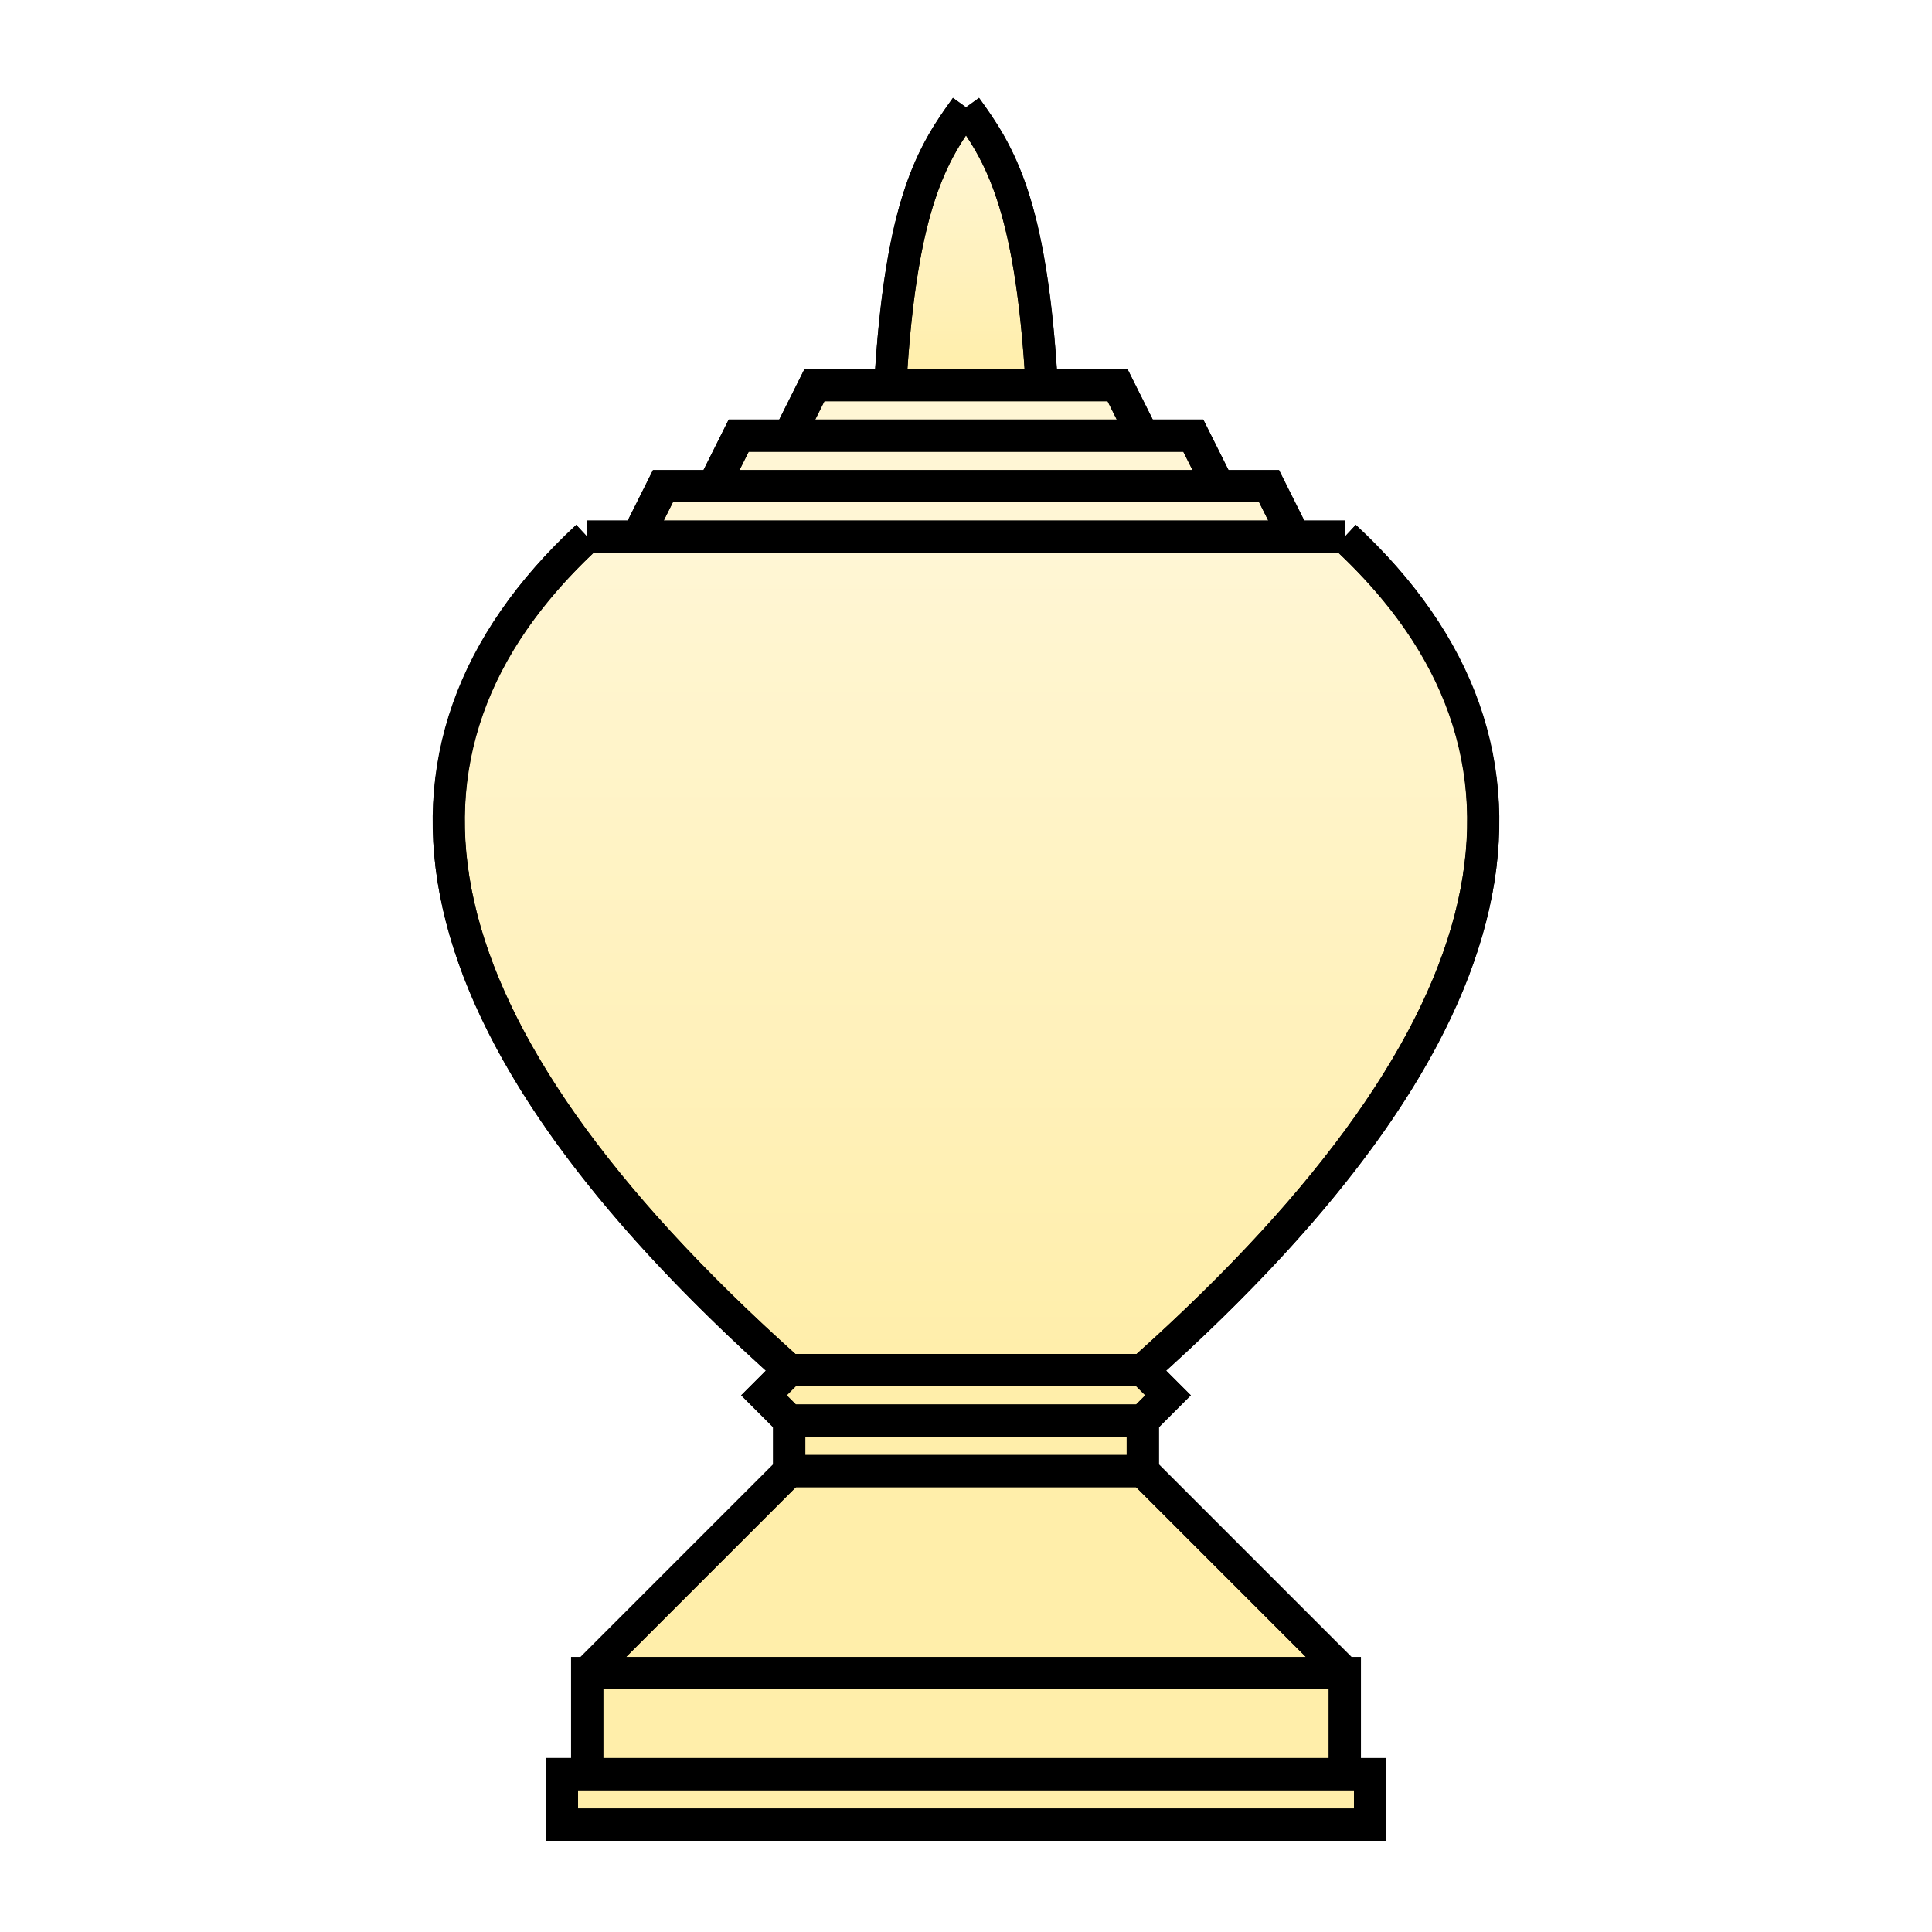
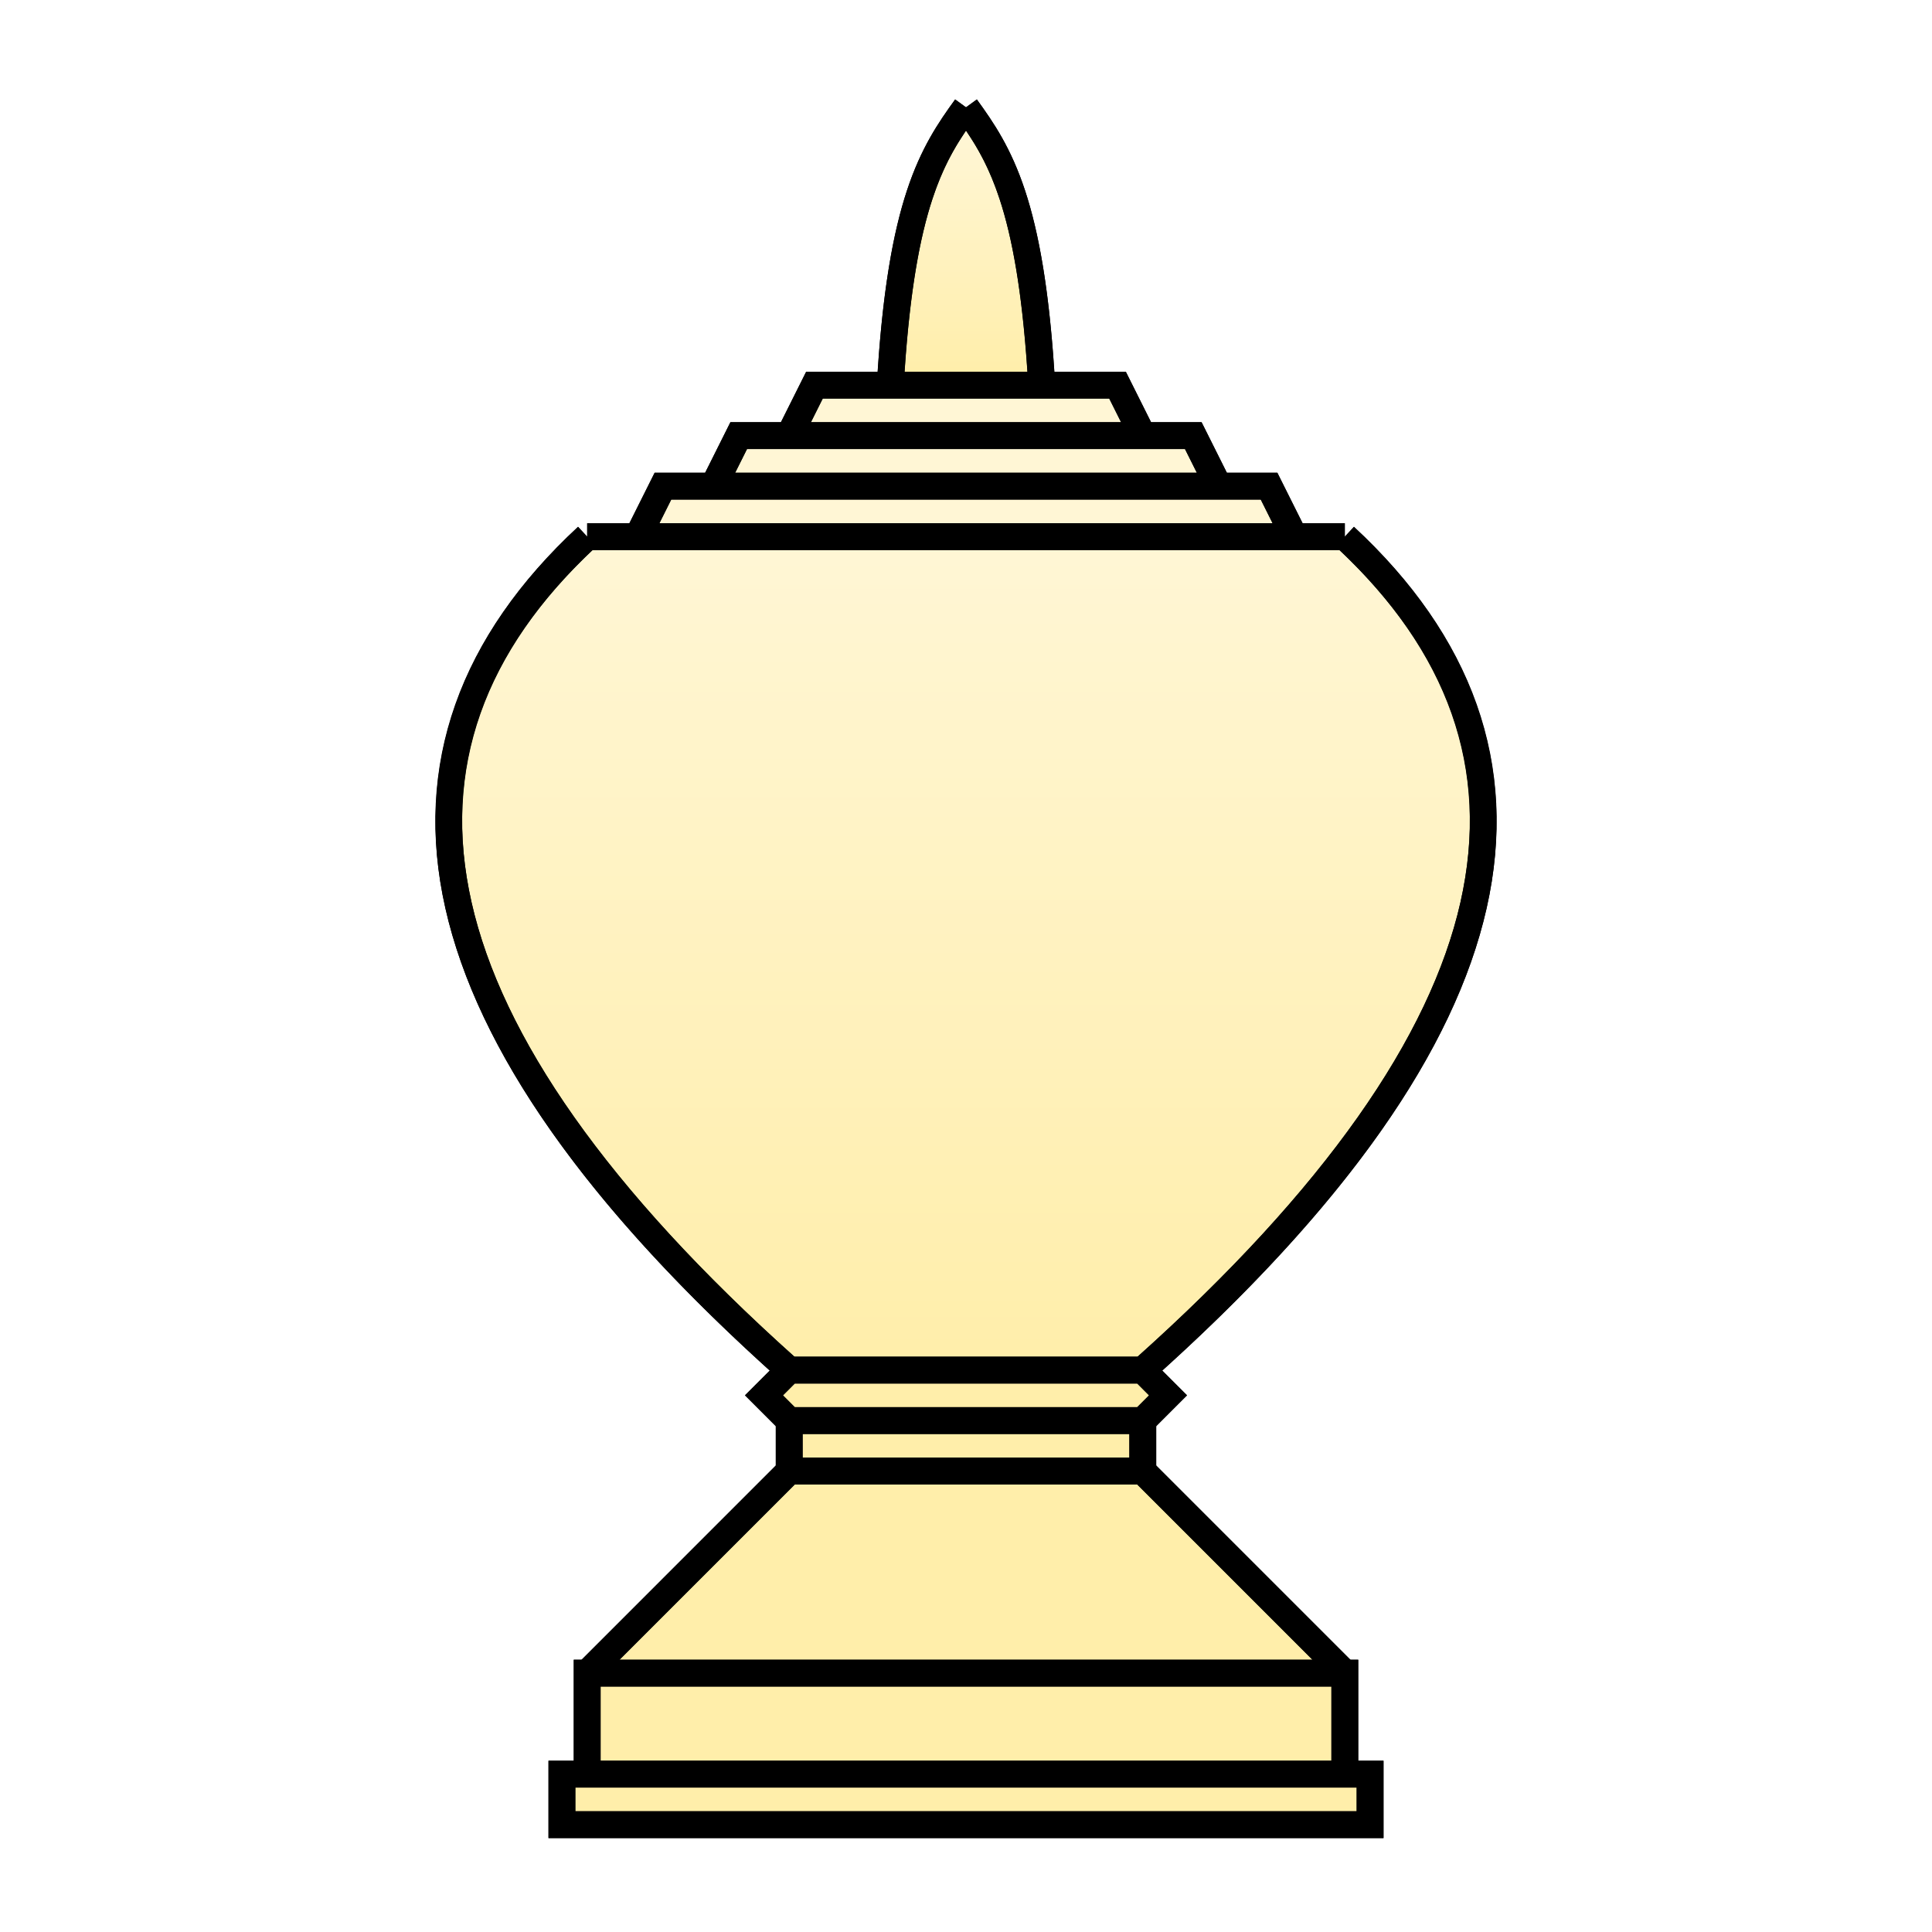
<svg xmlns="http://www.w3.org/2000/svg" xmlns:xlink="http://www.w3.org/1999/xlink" width="360" height="360" viewBox="0 0 95.25 95.25" version="1.1" id="svg8">
  <defs id="defs2">
-     <linearGradient id="linearGradient3453">
-       <stop style="stop-color:#fff6d5;stop-opacity:1" offset="0" id="stop3449" />
-       <stop style="stop-color:#ffeeaa;stop-opacity:1" offset="1" id="stop3451" />
+     <linearGradient id="linearGradient1652">
+       <stop style="stop-color:#fff6d5;stop-opacity:1;" offset="0" id="stop1648" />
+       <stop style="stop-color:#ffeeaa;stop-opacity:1" offset="1" id="stop1650" />
    </linearGradient>
-     <linearGradient id="linearGradient3445">
-       <stop style="stop-color:#fff6d5;stop-opacity:1" offset="0" id="stop3441" />
-       <stop style="stop-color:#ffeeaa;stop-opacity:1" offset="1" id="stop3443" />
+     <linearGradient id="linearGradient1644">
+       <stop style="stop-color:#fff6d5;stop-opacity:1;" offset="0" id="stop1640" />
+       <stop style="stop-color:#ffeeaa;stop-opacity:1" offset="1" id="stop1642" />
    </linearGradient>
-     <linearGradient xlink:href="#linearGradient3445" id="linearGradient3447" x1="180" y1="100" x2="180" y2="255" gradientUnits="userSpaceOnUse" />
-     <linearGradient xlink:href="#linearGradient3453" id="linearGradient3455" x1="180" y1="25" x2="180" y2="70" gradientUnits="userSpaceOnUse" />
+     <linearGradient xlink:href="#linearGradient1644" id="linearGradient1646" x1="180" y1="25" x2="180" y2="70" gradientUnits="userSpaceOnUse" />
+     <linearGradient xlink:href="#linearGradient1652" id="linearGradient1654" x1="180" y1="100" x2="180" y2="255" gradientUnits="userSpaceOnUse" />
  </defs>
-   <g id="layer6" style="display:inline">
-     <path style="color:#000000;font-style:normal;font-variant:normal;font-weight:normal;font-stretch:normal;font-size:medium;line-height:normal;font-family:sans-serif;font-variant-ligatures:normal;font-variant-position:normal;font-variant-caps:normal;font-variant-numeric:normal;font-variant-alternates:normal;font-feature-settings:normal;text-indent:0;text-align:start;text-decoration:none;text-decoration-line:none;text-decoration-style:solid;text-decoration-color:#000000;letter-spacing:normal;word-spacing:normal;text-transform:none;writing-mode:lr-tb;direction:ltr;text-orientation:mixed;dominant-baseline:auto;baseline-shift:baseline;text-anchor:start;white-space:normal;shape-padding:0;clip-rule:nonzero;display:inline;overflow:visible;visibility:visible;opacity:1;isolation:auto;mix-blend-mode:normal;color-interpolation:sRGB;color-interpolation-filters:linearRGB;solid-color:#000000;solid-opacity:1;vector-effect:none;fill:#000000;fill-opacity:1;fill-rule:nonzero;stroke:none;stroke-width:6;stroke-linecap:butt;stroke-linejoin:miter;stroke-miterlimit:4;stroke-dasharray:none;stroke-dashoffset:0;stroke-opacity:1;color-rendering:auto;image-rendering:auto;shape-rendering:auto;text-rendering:auto;enable-background:accumulate" d="m 177.572,18.24 c -3.104,4.274 -6.417,9.123 -9.051,17.104 -2.483,7.523 -4.401,17.866 -5.441,33.418 h -13.168 l -4.705,9.412 h -9.418 l -4.697,9.412 h -9.416 l -4.707,9.412 h -7.555 v 3.01 l -2.045,-2.205 C 85.389,118.179 76.432,142.471 82.508,169.355 c 5.939,26.282 25.775,54.854 60.205,86.037 l -4.605,4.605 5.949,5.949 v 6.926 l -35.889,35.889 h -1.758 v 18.824 h -4.703 V 343 H 180 258.293 v -15.414 h -4.703 v -18.824 h -1.758 l -35.889,-35.889 v -6.926 l 5.949,-5.949 -4.605,-4.605 c 34.43,-31.183 54.266,-59.755 60.205,-86.037 6.075,-26.884 -2.881,-51.177 -24.861,-71.553 l -2.045,2.205 v -3.01 h -7.555 l -4.707,-9.412 h -9.416 l -4.697,-9.412 h -9.418 l -4.705,-9.412 h -13.168 c -1.041,-15.552 -2.959,-25.895 -5.441,-33.418 -2.634,-7.981 -5.947,-12.829 -9.051,-17.104 L 180,20 Z" id="path3426" transform="scale(0.2645833)" />
+   <g id="layer3" style="display:inline">
+     <path style="color:#000000;font-style:normal;font-variant:normal;font-weight:normal;font-stretch:normal;font-size:medium;line-height:normal;font-family:sans-serif;font-variant-ligatures:normal;font-variant-position:normal;font-variant-caps:normal;font-variant-numeric:normal;font-variant-alternates:normal;font-feature-settings:normal;text-indent:0;text-align:start;text-decoration:none;text-decoration-line:none;text-decoration-style:solid;text-decoration-color:#000000;letter-spacing:normal;word-spacing:normal;text-transform:none;writing-mode:lr-tb;direction:ltr;text-orientation:mixed;dominant-baseline:auto;baseline-shift:baseline;text-anchor:start;white-space:normal;shape-padding:0;clip-rule:nonzero;display:inline;overflow:visible;visibility:visible;opacity:1;isolation:auto;mix-blend-mode:normal;color-interpolation:sRGB;color-interpolation-filters:linearRGB;solid-color:#000000;solid-opacity:1;vector-effect:none;fill:#000000;fill-opacity:1;fill-rule:nonzero;stroke:none;stroke-width:5;stroke-linecap:butt;stroke-linejoin:miter;stroke-miterlimit:4;stroke-dasharray:none;stroke-dashoffset:0;stroke-opacity:1;color-rendering:auto;image-rendering:auto;shape-rendering:auto;text-rendering:auto;enable-background:accumulate" d="m 177.977,18.529 c -3.098,4.267 -6.368,9.049 -8.982,16.971 -2.489,7.543 -4.42,17.974 -5.451,33.764 H 150.221 l -4.705,9.412 h -9.416 l -4.705,9.412 h -9.408 L 117.281,97.5 h -7.867 v 2.504 l -1.705,-1.84 C 85.822,118.454 76.955,142.53 82.994,169.252 c 5.926,26.222 25.814,54.845 60.441,86.127 l -4.619,4.619 5.742,5.742 v 7.34 L 108.375,309.264 h -1.463 v 18.824 h -4.709 v 14.41 H 180 257.797 v -14.41 h -4.709 V 309.264 H 251.625 l -36.184,-36.184 v -7.34 l 5.742,-5.742 -4.619,-4.619 c 34.628,-31.282 54.516,-59.905 60.441,-86.127 6.039,-26.722 -2.827,-50.798 -24.715,-71.088 l -1.705,1.84 V 97.5 h -7.867 l -4.705,-9.412 h -9.408 l -4.705,-9.412 h -9.416 L 209.779,69.264 H 196.457 C 195.425,53.474 193.495,43.043 191.006,35.5 188.392,27.578 185.122,22.796 182.023,18.529 L 180,19.998 Z" id="path1625" transform="scale(0.2645833)" />
  </g>
-   <g id="layer7" style="display:inline">
-     <path style="color:#000000;font-style:normal;font-variant:normal;font-weight:normal;font-stretch:normal;font-size:medium;line-height:normal;font-family:sans-serif;font-variant-ligatures:normal;font-variant-position:normal;font-variant-caps:normal;font-variant-numeric:normal;font-variant-alternates:normal;font-feature-settings:normal;text-indent:0;text-align:start;text-decoration:none;text-decoration-line:none;text-decoration-style:solid;text-decoration-color:#000000;letter-spacing:normal;word-spacing:normal;text-transform:none;writing-mode:lr-tb;direction:ltr;text-orientation:mixed;dominant-baseline:auto;baseline-shift:baseline;text-anchor:start;white-space:normal;shape-padding:0;clip-rule:nonzero;display:inline;overflow:visible;visibility:visible;opacity:1;isolation:auto;mix-blend-mode:normal;color-interpolation:sRGB;color-interpolation-filters:linearRGB;solid-color:#000000;solid-opacity:1;vector-effect:none;fill:url(#linearGradient3455);fill-opacity:1;fill-rule:nonzero;stroke:none;stroke-width:6;stroke-linecap:butt;stroke-linejoin:miter;stroke-miterlimit:4;stroke-dasharray:none;stroke-dashoffset:0;stroke-opacity:1;color-rendering:auto;image-rendering:auto;shape-rendering:auto;text-rendering:auto;enable-background:accumulate" d="m 180,25.232 c 2.096,3.158 4.036,6.711 5.779,11.994 2.242,6.793 4.104,16.538 5.131,31.535 H 180 169.09 c 1.027,-14.998 2.889,-24.742 5.131,-31.535 1.744,-5.283 3.684,-8.837 5.779,-11.994 z" id="path3424" transform="scale(0.2645833)" />
-     <path style="color:#000000;font-style:normal;font-variant:normal;font-weight:normal;font-stretch:normal;font-size:medium;line-height:normal;font-family:sans-serif;font-variant-ligatures:normal;font-variant-position:normal;font-variant-caps:normal;font-variant-numeric:normal;font-variant-alternates:normal;font-feature-settings:normal;text-indent:0;text-align:start;text-decoration:none;text-decoration-line:none;text-decoration-style:solid;text-decoration-color:#000000;letter-spacing:normal;word-spacing:normal;text-transform:none;writing-mode:lr-tb;direction:ltr;text-orientation:mixed;dominant-baseline:auto;baseline-shift:baseline;text-anchor:start;white-space:normal;shape-padding:0;clip-rule:nonzero;display:inline;overflow:visible;visibility:visible;opacity:1;isolation:auto;mix-blend-mode:normal;color-interpolation:sRGB;color-interpolation-filters:linearRGB;solid-color:#000000;solid-opacity:1;vector-effect:none;fill:#fff6d5;fill-opacity:1;fill-rule:nonzero;stroke:none;stroke-width:6;stroke-linecap:butt;stroke-linejoin:miter;stroke-miterlimit:4;stroke-dasharray:none;stroke-dashoffset:0;stroke-opacity:1;color-rendering:auto;image-rendering:auto;shape-rendering:auto;text-rendering:auto;enable-background:accumulate" d="M 153.617,74.764 H 180 206.383 l 1.705,3.41 H 180 151.912 Z" id="path3422" transform="scale(0.2645833)" />
-     <path style="color:#000000;font-style:normal;font-variant:normal;font-weight:normal;font-stretch:normal;font-size:medium;line-height:normal;font-family:sans-serif;font-variant-ligatures:normal;font-variant-position:normal;font-variant-caps:normal;font-variant-numeric:normal;font-variant-alternates:normal;font-feature-settings:normal;text-indent:0;text-align:start;text-decoration:none;text-decoration-line:none;text-decoration-style:solid;text-decoration-color:#000000;letter-spacing:normal;word-spacing:normal;text-transform:none;writing-mode:lr-tb;direction:ltr;text-orientation:mixed;dominant-baseline:auto;baseline-shift:baseline;text-anchor:start;white-space:normal;shape-padding:0;clip-rule:nonzero;display:inline;overflow:visible;visibility:visible;opacity:1;isolation:auto;mix-blend-mode:normal;color-interpolation:sRGB;color-interpolation-filters:linearRGB;solid-color:#000000;solid-opacity:1;vector-effect:none;fill:#fff6d5;fill-opacity:1;fill-rule:nonzero;stroke:none;stroke-width:6;stroke-linecap:butt;stroke-linejoin:miter;stroke-miterlimit:4;stroke-dasharray:none;stroke-dashoffset:0;stroke-opacity:1;color-rendering:auto;image-rendering:auto;shape-rendering:auto;text-rendering:auto;enable-background:accumulate" d="M 139.504,84.176 H 180 220.496 l 1.705,3.41 H 180 137.799 Z" id="path3420" transform="scale(0.2645833)" />
-     <path style="color:#000000;font-style:normal;font-variant:normal;font-weight:normal;font-stretch:normal;font-size:medium;line-height:normal;font-family:sans-serif;font-variant-ligatures:normal;font-variant-position:normal;font-variant-caps:normal;font-variant-numeric:normal;font-variant-alternates:normal;font-feature-settings:normal;text-indent:0;text-align:start;text-decoration:none;text-decoration-line:none;text-decoration-style:solid;text-decoration-color:#000000;letter-spacing:normal;word-spacing:normal;text-transform:none;writing-mode:lr-tb;direction:ltr;text-orientation:mixed;dominant-baseline:auto;baseline-shift:baseline;text-anchor:start;white-space:normal;shape-padding:0;clip-rule:nonzero;display:inline;overflow:visible;visibility:visible;opacity:1;isolation:auto;mix-blend-mode:normal;color-interpolation:sRGB;color-interpolation-filters:linearRGB;solid-color:#000000;solid-opacity:1;vector-effect:none;fill:#fff6d5;fill-opacity:1;fill-rule:nonzero;stroke:none;stroke-width:6;stroke-linecap:butt;stroke-linejoin:miter;stroke-miterlimit:4;stroke-dasharray:none;stroke-dashoffset:0;stroke-opacity:1;color-rendering:auto;image-rendering:auto;shape-rendering:auto;text-rendering:auto;enable-background:accumulate" d="M 125.381,93.588 H 180 234.619 l 1.705,3.41 H 180 123.676 Z" id="path3418" transform="scale(0.2645833)" />
-     <path style="color:#000000;font-style:normal;font-variant:normal;font-weight:normal;font-stretch:normal;font-size:medium;line-height:normal;font-family:sans-serif;font-variant-ligatures:normal;font-variant-position:normal;font-variant-caps:normal;font-variant-numeric:normal;font-variant-alternates:normal;font-feature-settings:normal;text-indent:0;text-align:start;text-decoration:none;text-decoration-line:none;text-decoration-style:solid;text-decoration-color:#000000;letter-spacing:normal;word-spacing:normal;text-transform:none;writing-mode:lr-tb;direction:ltr;text-orientation:mixed;dominant-baseline:auto;baseline-shift:baseline;text-anchor:start;white-space:normal;shape-padding:0;clip-rule:nonzero;display:inline;overflow:visible;visibility:visible;opacity:1;isolation:auto;mix-blend-mode:normal;color-interpolation:sRGB;color-interpolation-filters:linearRGB;solid-color:#000000;solid-opacity:1;vector-effect:none;fill:url(#linearGradient3447);fill-opacity:1;fill-rule:nonzero;stroke:none;stroke-width:6;stroke-linecap:butt;stroke-linejoin:miter;stroke-miterlimit:4;stroke-dasharray:none;stroke-dashoffset:0;stroke-opacity:1;color-rendering:auto;image-rendering:auto;shape-rendering:auto;text-rendering:auto;enable-background:accumulate" d="M 110.611,103 H 180 249.389 c 20.229,19.138 27.816,40.438 22.258,65.033 -5.589,24.733 -25.008,53 -59.859,84.258 H 180 148.213 C 113.362,221.033 93.943,192.767 88.354,168.033 82.795,143.438 90.382,122.138 110.611,103 Z" id="path3416" transform="scale(0.2645833)" />
-     <path style="color:#000000;font-style:normal;font-variant:normal;font-weight:normal;font-stretch:normal;font-size:medium;line-height:normal;font-family:sans-serif;font-variant-ligatures:normal;font-variant-position:normal;font-variant-caps:normal;font-variant-numeric:normal;font-variant-alternates:normal;font-feature-settings:normal;text-indent:0;text-align:start;text-decoration:none;text-decoration-line:none;text-decoration-style:solid;text-decoration-color:#000000;letter-spacing:normal;word-spacing:normal;text-transform:none;writing-mode:lr-tb;direction:ltr;text-orientation:mixed;dominant-baseline:auto;baseline-shift:baseline;text-anchor:start;white-space:normal;shape-padding:0;clip-rule:nonzero;display:inline;overflow:visible;visibility:visible;opacity:1;isolation:auto;mix-blend-mode:normal;color-interpolation:sRGB;color-interpolation-filters:linearRGB;solid-color:#000000;solid-opacity:1;vector-effect:none;fill:#ffeeaa;fill-opacity:1;fill-rule:nonzero;stroke:none;stroke-width:6;stroke-linecap:butt;stroke-linejoin:miter;stroke-miterlimit:4;stroke-dasharray:none;stroke-dashoffset:0;stroke-opacity:1;color-rendering:auto;image-rendering:auto;shape-rendering:auto;text-rendering:auto;enable-background:accumulate" d="M 148.303,258.293 H 180 211.697 l 1.705,1.705 -1.705,1.705 H 180 148.303 l -1.705,-1.705 z" id="path3414" transform="scale(0.2645833)" />
-     <path style="color:#000000;font-style:normal;font-variant:normal;font-weight:normal;font-stretch:normal;font-size:medium;line-height:normal;font-family:sans-serif;font-variant-ligatures:normal;font-variant-position:normal;font-variant-caps:normal;font-variant-numeric:normal;font-variant-alternates:normal;font-feature-settings:normal;text-indent:0;text-align:start;text-decoration:none;text-decoration-line:none;text-decoration-style:solid;text-decoration-color:#000000;letter-spacing:normal;word-spacing:normal;text-transform:none;writing-mode:lr-tb;direction:ltr;text-orientation:mixed;dominant-baseline:auto;baseline-shift:baseline;text-anchor:start;white-space:normal;shape-padding:0;clip-rule:nonzero;display:inline;overflow:visible;visibility:visible;opacity:1;isolation:auto;mix-blend-mode:normal;color-interpolation:sRGB;color-interpolation-filters:linearRGB;solid-color:#000000;solid-opacity:1;vector-effect:none;fill:#ffeeaa;fill-opacity:1;fill-rule:nonzero;stroke:none;stroke-width:6;stroke-linecap:butt;stroke-linejoin:miter;stroke-miterlimit:4;stroke-dasharray:none;stroke-dashoffset:0;stroke-opacity:1;color-rendering:auto;image-rendering:auto;shape-rendering:auto;text-rendering:auto;enable-background:accumulate" d="M 150.059,267.705 H 180 209.941 v 3.41 H 180 150.059 Z" id="path3412" transform="scale(0.2645833)" />
-     <path style="color:#000000;font-style:normal;font-variant:normal;font-weight:normal;font-stretch:normal;font-size:medium;line-height:normal;font-family:sans-serif;font-variant-ligatures:normal;font-variant-position:normal;font-variant-caps:normal;font-variant-numeric:normal;font-variant-alternates:normal;font-feature-settings:normal;text-indent:0;text-align:start;text-decoration:none;text-decoration-line:none;text-decoration-style:solid;text-decoration-color:#000000;letter-spacing:normal;word-spacing:normal;text-transform:none;writing-mode:lr-tb;direction:ltr;text-orientation:mixed;dominant-baseline:auto;baseline-shift:baseline;text-anchor:start;white-space:normal;shape-padding:0;clip-rule:nonzero;display:inline;overflow:visible;visibility:visible;opacity:1;isolation:auto;mix-blend-mode:normal;color-interpolation:sRGB;color-interpolation-filters:linearRGB;solid-color:#000000;solid-opacity:1;vector-effect:none;fill:#ffeeaa;fill-opacity:1;fill-rule:nonzero;stroke:none;stroke-width:6;stroke-linecap:butt;stroke-linejoin:miter;stroke-miterlimit:4;stroke-dasharray:none;stroke-dashoffset:0;stroke-opacity:1;color-rendering:auto;image-rendering:auto;shape-rendering:auto;text-rendering:auto;enable-background:accumulate" d="M 148.301,277.117 H 180 211.699 l 31.645,31.645 H 180 116.656 Z" id="path3410" transform="scale(0.2645833)" />
-     <path style="color:#000000;font-style:normal;font-variant:normal;font-weight:normal;font-stretch:normal;font-size:medium;line-height:normal;font-family:sans-serif;font-variant-ligatures:normal;font-variant-position:normal;font-variant-caps:normal;font-variant-numeric:normal;font-variant-alternates:normal;font-feature-settings:normal;text-indent:0;text-align:start;text-decoration:none;text-decoration-line:none;text-decoration-style:solid;text-decoration-color:#000000;letter-spacing:normal;word-spacing:normal;text-transform:none;writing-mode:lr-tb;direction:ltr;text-orientation:mixed;dominant-baseline:auto;baseline-shift:baseline;text-anchor:start;white-space:normal;shape-padding:0;clip-rule:nonzero;display:inline;overflow:visible;visibility:visible;opacity:1;isolation:auto;mix-blend-mode:normal;color-interpolation:sRGB;color-interpolation-filters:linearRGB;solid-color:#000000;solid-opacity:1;vector-effect:none;fill:#ffeeaa;fill-opacity:1;fill-rule:nonzero;stroke:none;stroke-width:6;stroke-linecap:butt;stroke-linejoin:miter;stroke-miterlimit:4;stroke-dasharray:none;stroke-dashoffset:0;stroke-opacity:1;color-rendering:auto;image-rendering:auto;shape-rendering:auto;text-rendering:auto;enable-background:accumulate" d="M 112.412,314.764 H 180 247.588 v 12.822 H 180 112.412 Z" id="path3408" transform="scale(0.2645833)" />
-     <path style="color:#000000;font-style:normal;font-variant:normal;font-weight:normal;font-stretch:normal;font-size:medium;line-height:normal;font-family:sans-serif;font-variant-ligatures:normal;font-variant-position:normal;font-variant-caps:normal;font-variant-numeric:normal;font-variant-alternates:normal;font-feature-settings:normal;text-indent:0;text-align:start;text-decoration:none;text-decoration-line:none;text-decoration-style:solid;text-decoration-color:#000000;letter-spacing:normal;word-spacing:normal;text-transform:none;writing-mode:lr-tb;direction:ltr;text-orientation:mixed;dominant-baseline:auto;baseline-shift:baseline;text-anchor:start;white-space:normal;shape-padding:0;clip-rule:nonzero;display:inline;overflow:visible;visibility:visible;opacity:1;isolation:auto;mix-blend-mode:normal;color-interpolation:sRGB;color-interpolation-filters:linearRGB;solid-color:#000000;solid-opacity:1;vector-effect:none;fill:#ffeeaa;fill-opacity:1;fill-rule:nonzero;stroke:none;stroke-width:6;stroke-linecap:butt;stroke-linejoin:miter;stroke-miterlimit:4;stroke-dasharray:none;stroke-dashoffset:0;stroke-opacity:1;color-rendering:auto;image-rendering:auto;shape-rendering:auto;text-rendering:auto;enable-background:accumulate" d="M 107.709,333.588 H 180 252.291 v 3.41 H 180 107.709 Z" id="path3317" transform="scale(0.2645833)" />
+   <g id="layer2" style="display:inline">
+     <path style="color:#000000;font-style:normal;font-variant:normal;font-weight:normal;font-stretch:normal;font-size:medium;line-height:normal;font-family:sans-serif;font-variant-ligatures:normal;font-variant-position:normal;font-variant-caps:normal;font-variant-numeric:normal;font-variant-alternates:normal;font-feature-settings:normal;text-indent:0;text-align:start;text-decoration:none;text-decoration-line:none;text-decoration-style:solid;text-decoration-color:#000000;letter-spacing:normal;word-spacing:normal;text-transform:none;writing-mode:lr-tb;direction:ltr;text-orientation:mixed;dominant-baseline:auto;baseline-shift:baseline;text-anchor:start;white-space:normal;shape-padding:0;clip-rule:nonzero;display:inline;overflow:visible;visibility:visible;opacity:1;isolation:auto;mix-blend-mode:normal;color-interpolation:sRGB;color-interpolation-filters:linearRGB;solid-color:#000000;solid-opacity:1;vector-effect:none;fill:url(#linearGradient1646);fill-opacity:1;fill-rule:nonzero;stroke:none;stroke-width:5;stroke-linecap:butt;stroke-linejoin:miter;stroke-miterlimit:4;stroke-dasharray:none;stroke-dashoffset:0;stroke-opacity:1;color-rendering:auto;image-rendering:auto;shape-rendering:auto;text-rendering:auto;enable-background:accumulate" d="m 180,24.338 c 2.269,3.337 4.38,7.053 6.252,12.727 2.287,6.93 4.167,16.867 5.188,32.199 H 180 168.561 c 1.02,-15.332 2.9,-25.269 5.188,-32.199 1.872,-5.674 3.983,-9.389 6.252,-12.727 z" id="path1623" transform="scale(0.2645833)" />
+     <path style="color:#000000;font-style:normal;font-variant:normal;font-weight:normal;font-stretch:normal;font-size:medium;line-height:normal;font-family:sans-serif;font-variant-ligatures:normal;font-variant-position:normal;font-variant-caps:normal;font-variant-numeric:normal;font-variant-alternates:normal;font-feature-settings:normal;text-indent:0;text-align:start;text-decoration:none;text-decoration-line:none;text-decoration-style:solid;text-decoration-color:#000000;letter-spacing:normal;word-spacing:normal;text-transform:none;writing-mode:lr-tb;direction:ltr;text-orientation:mixed;dominant-baseline:auto;baseline-shift:baseline;text-anchor:start;white-space:normal;shape-padding:0;clip-rule:nonzero;display:inline;overflow:visible;visibility:visible;opacity:1;isolation:auto;mix-blend-mode:normal;color-interpolation:sRGB;color-interpolation-filters:linearRGB;solid-color:#000000;solid-opacity:1;vector-effect:none;fill:#fff6d5;fill-opacity:1;fill-rule:nonzero;stroke:none;stroke-width:5;stroke-linecap:butt;stroke-linejoin:miter;stroke-miterlimit:4;stroke-dasharray:none;stroke-dashoffset:0;stroke-opacity:1;color-rendering:auto;image-rendering:auto;shape-rendering:auto;text-rendering:auto;enable-background:accumulate" d="M 153.307,74.262 H 180 206.693 l 2.207,4.414 H 180 151.1 Z" id="path1621" transform="scale(0.2645833)" />
+     <path style="color:#000000;font-style:normal;font-variant:normal;font-weight:normal;font-stretch:normal;font-size:medium;line-height:normal;font-family:sans-serif;font-variant-ligatures:normal;font-variant-position:normal;font-variant-caps:normal;font-variant-numeric:normal;font-variant-alternates:normal;font-feature-settings:normal;text-indent:0;text-align:start;text-decoration:none;text-decoration-line:none;text-decoration-style:solid;text-decoration-color:#000000;letter-spacing:normal;word-spacing:normal;text-transform:none;writing-mode:lr-tb;direction:ltr;text-orientation:mixed;dominant-baseline:auto;baseline-shift:baseline;text-anchor:start;white-space:normal;shape-padding:0;clip-rule:nonzero;display:inline;overflow:visible;visibility:visible;opacity:1;isolation:auto;mix-blend-mode:normal;color-interpolation:sRGB;color-interpolation-filters:linearRGB;solid-color:#000000;solid-opacity:1;vector-effect:none;fill:#fff6d5;fill-opacity:1;fill-rule:nonzero;stroke:none;stroke-width:5;stroke-linecap:butt;stroke-linejoin:miter;stroke-miterlimit:4;stroke-dasharray:none;stroke-dashoffset:0;stroke-opacity:1;color-rendering:auto;image-rendering:auto;shape-rendering:auto;text-rendering:auto;enable-background:accumulate" d="M 139.193,83.674 H 180 220.807 l 2.207,4.414 H 180 136.986 Z" id="path1619" transform="scale(0.2645833)" />
+     <path style="color:#000000;font-style:normal;font-variant:normal;font-weight:normal;font-stretch:normal;font-size:medium;line-height:normal;font-family:sans-serif;font-variant-ligatures:normal;font-variant-position:normal;font-variant-caps:normal;font-variant-numeric:normal;font-variant-alternates:normal;font-feature-settings:normal;text-indent:0;text-align:start;text-decoration:none;text-decoration-line:none;text-decoration-style:solid;text-decoration-color:#000000;letter-spacing:normal;word-spacing:normal;text-transform:none;writing-mode:lr-tb;direction:ltr;text-orientation:mixed;dominant-baseline:auto;baseline-shift:baseline;text-anchor:start;white-space:normal;shape-padding:0;clip-rule:nonzero;display:inline;overflow:visible;visibility:visible;opacity:1;isolation:auto;mix-blend-mode:normal;color-interpolation:sRGB;color-interpolation-filters:linearRGB;solid-color:#000000;solid-opacity:1;vector-effect:none;fill:#fff6d5;fill-opacity:1;fill-rule:nonzero;stroke:none;stroke-width:5;stroke-linecap:butt;stroke-linejoin:miter;stroke-miterlimit:4;stroke-dasharray:none;stroke-dashoffset:0;stroke-opacity:1;color-rendering:auto;image-rendering:auto;shape-rendering:auto;text-rendering:auto;enable-background:accumulate" d="M 125.072,93.086 H 180 234.928 L 237.131,97.5 H 180 122.869 Z" id="path1617" transform="scale(0.2645833)" />
+     <path style="color:#000000;font-style:normal;font-variant:normal;font-weight:normal;font-stretch:normal;font-size:medium;line-height:normal;font-family:sans-serif;font-variant-ligatures:normal;font-variant-position:normal;font-variant-caps:normal;font-variant-numeric:normal;font-variant-alternates:normal;font-feature-settings:normal;text-indent:0;text-align:start;text-decoration:none;text-decoration-line:none;text-decoration-style:solid;text-decoration-color:#000000;letter-spacing:normal;word-spacing:normal;text-transform:none;writing-mode:lr-tb;direction:ltr;text-orientation:mixed;dominant-baseline:auto;baseline-shift:baseline;text-anchor:start;white-space:normal;shape-padding:0;clip-rule:nonzero;display:inline;overflow:visible;visibility:visible;opacity:1;isolation:auto;mix-blend-mode:normal;color-interpolation:sRGB;color-interpolation-filters:linearRGB;solid-color:#000000;solid-opacity:1;vector-effect:none;fill:url(#linearGradient1654);fill-opacity:1;fill-rule:nonzero;stroke:none;stroke-width:5;stroke-linecap:butt;stroke-linejoin:miter;stroke-miterlimit:4;stroke-dasharray:none;stroke-dashoffset:0;stroke-opacity:1;color-rendering:auto;image-rendering:auto;shape-rendering:auto;text-rendering:auto;enable-background:accumulate" d="M 110.412,102.498 H 180 249.588 c 20.429,19.262 28.152,40.832 22.545,65.646 -5.634,24.93 -25.172,53.299 -60.16,84.648 H 180 148.027 C 113.039,221.443 93.501,193.075 87.867,168.145 82.26,143.33 89.983,121.76 110.412,102.498 Z" id="path1615" transform="scale(0.2645833)" />
+     <path style="color:#000000;font-style:normal;font-variant:normal;font-weight:normal;font-stretch:normal;font-size:medium;line-height:normal;font-family:sans-serif;font-variant-ligatures:normal;font-variant-position:normal;font-variant-caps:normal;font-variant-numeric:normal;font-variant-alternates:normal;font-feature-settings:normal;text-indent:0;text-align:start;text-decoration:none;text-decoration-line:none;text-decoration-style:solid;text-decoration-color:#000000;letter-spacing:normal;word-spacing:normal;text-transform:none;writing-mode:lr-tb;direction:ltr;text-orientation:mixed;dominant-baseline:auto;baseline-shift:baseline;text-anchor:start;white-space:normal;shape-padding:0;clip-rule:nonzero;display:inline;overflow:visible;visibility:visible;opacity:1;isolation:auto;mix-blend-mode:normal;color-interpolation:sRGB;color-interpolation-filters:linearRGB;solid-color:#000000;solid-opacity:1;vector-effect:none;fill:#ffeeaa;fill-opacity:1;fill-rule:nonzero;stroke:none;stroke-width:5;stroke-linecap:butt;stroke-linejoin:miter;stroke-miterlimit:4;stroke-dasharray:none;stroke-dashoffset:0;stroke-opacity:1;color-rendering:auto;image-rendering:auto;shape-rendering:auto;text-rendering:auto;enable-background:accumulate" d="M 148.096,257.797 H 180 211.904 l 2.199,2.209 -2.199,2.199 H 180 148.096 l -2.199,-2.199 z" id="path1613" transform="scale(0.2645833)" />
+     <path style="color:#000000;font-style:normal;font-variant:normal;font-weight:normal;font-stretch:normal;font-size:medium;line-height:normal;font-family:sans-serif;font-variant-ligatures:normal;font-variant-position:normal;font-variant-caps:normal;font-variant-numeric:normal;font-variant-alternates:normal;font-feature-settings:normal;text-indent:0;text-align:start;text-decoration:none;text-decoration-line:none;text-decoration-style:solid;text-decoration-color:#000000;letter-spacing:normal;word-spacing:normal;text-transform:none;writing-mode:lr-tb;direction:ltr;text-orientation:mixed;dominant-baseline:auto;baseline-shift:baseline;text-anchor:start;white-space:normal;shape-padding:0;clip-rule:nonzero;display:inline;overflow:visible;visibility:visible;opacity:1;isolation:auto;mix-blend-mode:normal;color-interpolation:sRGB;color-interpolation-filters:linearRGB;solid-color:#000000;solid-opacity:1;vector-effect:none;fill:#ffeeaa;fill-opacity:1;fill-rule:nonzero;stroke:none;stroke-width:5;stroke-linecap:butt;stroke-linejoin:miter;stroke-miterlimit:4;stroke-dasharray:none;stroke-dashoffset:0;stroke-opacity:1;color-rendering:auto;image-rendering:auto;shape-rendering:auto;text-rendering:auto;enable-background:accumulate" d="M 149.557,267.203 H 180 210.443 v 4.414 H 180 149.557 Z" id="path1611" transform="scale(0.2645833)" />
+     <path style="color:#000000;font-style:normal;font-variant:normal;font-weight:normal;font-stretch:normal;font-size:medium;line-height:normal;font-family:sans-serif;font-variant-ligatures:normal;font-variant-position:normal;font-variant-caps:normal;font-variant-numeric:normal;font-variant-alternates:normal;font-feature-settings:normal;text-indent:0;text-align:start;text-decoration:none;text-decoration-line:none;text-decoration-style:solid;text-decoration-color:#000000;letter-spacing:normal;word-spacing:normal;text-transform:none;writing-mode:lr-tb;direction:ltr;text-orientation:mixed;dominant-baseline:auto;baseline-shift:baseline;text-anchor:start;white-space:normal;shape-padding:0;clip-rule:nonzero;display:inline;overflow:visible;visibility:visible;opacity:1;isolation:auto;mix-blend-mode:normal;color-interpolation:sRGB;color-interpolation-filters:linearRGB;solid-color:#000000;solid-opacity:1;vector-effect:none;fill:#ffeeaa;fill-opacity:1;fill-rule:nonzero;stroke:none;stroke-width:5;stroke-linecap:butt;stroke-linejoin:miter;stroke-miterlimit:4;stroke-dasharray:none;stroke-dashoffset:0;stroke-opacity:1;color-rendering:auto;image-rendering:auto;shape-rendering:auto;text-rendering:auto;enable-background:accumulate" d="M 148.094,276.615 H 180 211.906 l 32.648,32.648 H 180 115.445 Z" id="path1609" transform="scale(0.2645833)" />
+     <path style="color:#000000;font-style:normal;font-variant:normal;font-weight:normal;font-stretch:normal;font-size:medium;line-height:normal;font-family:sans-serif;font-variant-ligatures:normal;font-variant-position:normal;font-variant-caps:normal;font-variant-numeric:normal;font-variant-alternates:normal;font-feature-settings:normal;text-indent:0;text-align:start;text-decoration:none;text-decoration-line:none;text-decoration-style:solid;text-decoration-color:#000000;letter-spacing:normal;word-spacing:normal;text-transform:none;writing-mode:lr-tb;direction:ltr;text-orientation:mixed;dominant-baseline:auto;baseline-shift:baseline;text-anchor:start;white-space:normal;shape-padding:0;clip-rule:nonzero;display:inline;overflow:visible;visibility:visible;opacity:1;isolation:auto;mix-blend-mode:normal;color-interpolation:sRGB;color-interpolation-filters:linearRGB;solid-color:#000000;solid-opacity:1;vector-effect:none;fill:#ffeeaa;fill-opacity:1;fill-rule:nonzero;stroke:none;stroke-width:5;stroke-linecap:butt;stroke-linejoin:miter;stroke-miterlimit:4;stroke-dasharray:none;stroke-dashoffset:0;stroke-opacity:1;color-rendering:auto;image-rendering:auto;shape-rendering:auto;text-rendering:auto;enable-background:accumulate" d="M 111.91,314.262 H 180 248.09 v 13.826 H 180 111.91 Z" id="path1607" transform="scale(0.2645833)" />
+     <path style="color:#000000;font-style:normal;font-variant:normal;font-weight:normal;font-stretch:normal;font-size:medium;line-height:normal;font-family:sans-serif;font-variant-ligatures:normal;font-variant-position:normal;font-variant-caps:normal;font-variant-numeric:normal;font-variant-alternates:normal;font-feature-settings:normal;text-indent:0;text-align:start;text-decoration:none;text-decoration-line:none;text-decoration-style:solid;text-decoration-color:#000000;letter-spacing:normal;word-spacing:normal;text-transform:none;writing-mode:lr-tb;direction:ltr;text-orientation:mixed;dominant-baseline:auto;baseline-shift:baseline;text-anchor:start;white-space:normal;shape-padding:0;clip-rule:nonzero;display:inline;overflow:visible;visibility:visible;opacity:1;isolation:auto;mix-blend-mode:normal;color-interpolation:sRGB;color-interpolation-filters:linearRGB;solid-color:#000000;solid-opacity:1;vector-effect:none;fill:#ffeeaa;fill-opacity:1;fill-rule:nonzero;stroke:none;stroke-width:5;stroke-linecap:butt;stroke-linejoin:miter;stroke-miterlimit:4;stroke-dasharray:none;stroke-dashoffset:0;stroke-opacity:1;color-rendering:auto;image-rendering:auto;shape-rendering:auto;text-rendering:auto;enable-background:accumulate" d="M 107.207,333.086 H 180 252.793 V 337.5 H 180 107.207 Z" id="path1516" transform="scale(0.2645833)" />
  </g>
  <g id="layer1" transform="translate(0,-201.75)" style="display:inline">
-     <path style="fill:none;stroke:#000000;stroke-width:1.587;stroke-miterlimit:4;stroke-dasharray:none" d="m 47.625,269.297 h -8.716 l -1.245,1.245 1.245,1.245 h 8.716" id="path601" />
-     <path style="fill:none;stroke:#000000;stroke-width:1.587;stroke-miterlimit:4;stroke-dasharray:none" d="m 38.909,271.787 v 2.49 h 8.716" id="path603" />
-     <path style="fill:none;stroke:#000000;stroke-width:1.587;stroke-miterlimit:4;stroke-dasharray:none" d="M 47.625,291.708 H 27.703 v -2.49 h 19.922" id="path1287" />
-     <path style="fill:none;stroke:#000000;stroke-width:1.587;stroke-miterlimit:4;stroke-dasharray:none" d="m 28.949,289.218 v -4.98 h 18.676" id="path1289" />
-     <path style="fill:none;stroke:#000000;stroke-width:1.587;stroke-miterlimit:4;stroke-dasharray:none" d="m 38.909,274.277 -9.961,9.961" id="path1291" />
-     <path style="fill:none;stroke:#000000;stroke-width:1.587;stroke-miterlimit:4;stroke-dasharray:none" d="M 38.909,269.297 C 20.045,252.473 17.612,238.717 28.949,228.208" id="path1293" />
-     <path style="fill:none;stroke:#000000;stroke-width:1.587;stroke-miterlimit:4;stroke-dasharray:none" d="M 28.949,228.208 H 47.625" id="path1295" />
-     <path style="fill:none;stroke:#000000;stroke-width:1.587;stroke-miterlimit:4;stroke-dasharray:none" d="m 31.439,228.208 1.245,-2.49 h 14.941" id="path1303" />
-     <path style="fill:none;stroke:#000000;stroke-width:1.587;stroke-miterlimit:4;stroke-dasharray:none" d="m 35.174,225.718 1.245,-2.49 h 11.206" id="path1305" />
-     <path style="fill:none;stroke:#000000;stroke-width:1.587;stroke-miterlimit:4;stroke-dasharray:none" d="m 38.909,223.228 1.245,-2.49 h 7.471" id="path1307" />
-     <path style="fill:none;stroke:#000000;stroke-width:1.587;stroke-miterlimit:4;stroke-dasharray:none" d="m 43.89,220.738 c 0.518,-9.011 2.11,-11.457 3.735,-13.696" id="path1309" />
-     <path style="fill:none;stroke:#000000;stroke-width:1.587;stroke-miterlimit:4;stroke-dasharray:none" d="m 47.625,269.297 h 8.716 l 1.245,1.245 -1.245,1.245 H 47.625" id="path601-2" />
-     <path style="fill:none;stroke:#000000;stroke-width:1.587;stroke-miterlimit:4;stroke-dasharray:none" d="m 56.341,271.787 v 2.49 H 47.625" id="path603-6" />
-     <path style="fill:none;stroke:#000000;stroke-width:1.587;stroke-miterlimit:4;stroke-dasharray:none" d="m 47.625,291.708 h 19.922 v -2.49 H 47.625" id="path1287-1" />
-     <path style="fill:none;stroke:#000000;stroke-width:1.587;stroke-miterlimit:4;stroke-dasharray:none" d="m 66.301,289.218 v -4.98 H 47.625" id="path1289-8" />
-     <path style="fill:none;stroke:#000000;stroke-width:1.587;stroke-miterlimit:4;stroke-dasharray:none" d="m 56.341,274.277 9.961,9.961" id="path1291-7" />
-     <path style="fill:none;stroke:#000000;stroke-width:1.587;stroke-miterlimit:4;stroke-dasharray:none" d="M 56.341,269.297 C 75.205,252.473 77.638,238.717 66.301,228.208" id="path1293-9" />
-     <path style="fill:none;stroke:#000000;stroke-width:1.587;stroke-miterlimit:4;stroke-dasharray:none" d="M 66.301,228.208 H 47.625" id="path1295-2" />
-     <path style="fill:none;stroke:#000000;stroke-width:1.587;stroke-miterlimit:4;stroke-dasharray:none" d="m 63.811,228.208 -1.245,-2.49 H 47.625" id="path1303-0" />
-     <path style="fill:none;stroke:#000000;stroke-width:1.587;stroke-miterlimit:4;stroke-dasharray:none" d="m 60.076,225.718 -1.245,-2.49 H 47.625" id="path1305-2" />
-     <path style="fill:none;stroke:#000000;stroke-width:1.587;stroke-miterlimit:4;stroke-dasharray:none" d="m 56.341,223.228 -1.245,-2.49 H 47.625" id="path1307-3" />
-     <path style="fill:none;stroke:#000000;stroke-width:1.587;stroke-miterlimit:4;stroke-dasharray:none" d="M 51.36,220.738 C 50.842,211.727 49.251,209.28 47.625,207.042" id="path1309-7" />
+     <path style="fill:none;stroke:#000000;stroke-width:1.323;stroke-miterlimit:4;stroke-dasharray:none" d="m 47.625,269.297 h -8.716 l -1.245,1.245 1.245,1.245 h 8.716" id="path601" />
+     <path style="fill:none;stroke:#000000;stroke-width:1.323;stroke-miterlimit:4;stroke-dasharray:none" d="m 38.909,271.787 v 2.49 h 8.716" id="path603" />
+     <path style="fill:none;stroke:#000000;stroke-width:1.323;stroke-miterlimit:4;stroke-dasharray:none" d="M 47.625,291.708 H 27.703 v -2.49 h 19.922" id="path1287" />
+     <path style="fill:none;stroke:#000000;stroke-width:1.323;stroke-miterlimit:4;stroke-dasharray:none" d="m 28.949,289.218 v -4.98 h 18.676" id="path1289" />
+     <path style="fill:none;stroke:#000000;stroke-width:1.323;stroke-miterlimit:4;stroke-dasharray:none" d="m 38.909,274.277 -9.961,9.961" id="path1291" />
+     <path style="fill:none;stroke:#000000;stroke-width:1.323;stroke-miterlimit:4;stroke-dasharray:none" d="M 38.909,269.297 C 20.045,252.473 17.612,238.717 28.949,228.208" id="path1293" />
+     <path style="fill:none;stroke:#000000;stroke-width:1.323;stroke-miterlimit:4;stroke-dasharray:none" d="M 28.949,228.208 H 47.625" id="path1295" />
+     <path style="fill:none;stroke:#000000;stroke-width:1.323;stroke-miterlimit:4;stroke-dasharray:none" d="m 31.439,228.208 1.245,-2.49 h 14.941" id="path1303" />
+     <path style="fill:none;stroke:#000000;stroke-width:1.323;stroke-miterlimit:4;stroke-dasharray:none" d="m 35.174,225.718 1.245,-2.49 h 11.206" id="path1305" />
+     <path style="fill:none;stroke:#000000;stroke-width:1.323;stroke-miterlimit:4;stroke-dasharray:none" d="m 38.909,223.228 1.245,-2.49 h 7.471" id="path1307" />
+     <path style="fill:none;stroke:#000000;stroke-width:1.323;stroke-miterlimit:4;stroke-dasharray:none" d="m 43.89,220.738 c 0.518,-9.011 2.11,-11.457 3.735,-13.696" id="path1309" />
+     <path style="fill:none;stroke:#000000;stroke-width:1.323;stroke-miterlimit:4;stroke-dasharray:none" d="m 47.625,269.297 h 8.716 l 1.245,1.245 -1.245,1.245 H 47.625" id="path601-2" />
+     <path style="fill:none;stroke:#000000;stroke-width:1.323;stroke-miterlimit:4;stroke-dasharray:none" d="m 56.341,271.787 v 2.49 H 47.625" id="path603-6" />
+     <path style="fill:none;stroke:#000000;stroke-width:1.323;stroke-miterlimit:4;stroke-dasharray:none" d="m 47.625,291.708 h 19.922 v -2.49 H 47.625" id="path1287-1" />
+     <path style="fill:none;stroke:#000000;stroke-width:1.323;stroke-miterlimit:4;stroke-dasharray:none" d="m 66.301,289.218 v -4.98 H 47.625" id="path1289-8" />
+     <path style="fill:none;stroke:#000000;stroke-width:1.323;stroke-miterlimit:4;stroke-dasharray:none" d="m 56.341,274.277 9.961,9.961" id="path1291-7" />
+     <path style="fill:none;stroke:#000000;stroke-width:1.323;stroke-miterlimit:4;stroke-dasharray:none" d="M 56.341,269.297 C 75.205,252.473 77.638,238.717 66.301,228.208" id="path1293-9" />
+     <path style="fill:none;stroke:#000000;stroke-width:1.323;stroke-miterlimit:4;stroke-dasharray:none" d="M 66.301,228.208 H 47.625" id="path1295-2" />
+     <path style="fill:none;stroke:#000000;stroke-width:1.323;stroke-miterlimit:4;stroke-dasharray:none" d="m 63.811,228.208 -1.245,-2.49 H 47.625" id="path1303-0" />
+     <path style="fill:none;stroke:#000000;stroke-width:1.323;stroke-miterlimit:4;stroke-dasharray:none" d="m 60.076,225.718 -1.245,-2.49 H 47.625" id="path1305-2" />
+     <path style="fill:none;stroke:#000000;stroke-width:1.323;stroke-miterlimit:4;stroke-dasharray:none" d="m 56.341,223.228 -1.245,-2.49 H 47.625" id="path1307-3" />
+     <path style="fill:none;stroke:#000000;stroke-width:1.323;stroke-miterlimit:4;stroke-dasharray:none" d="M 51.36,220.738 C 50.842,211.727 49.251,209.28 47.625,207.042" id="path1309-7" />
  </g>
</svg>
